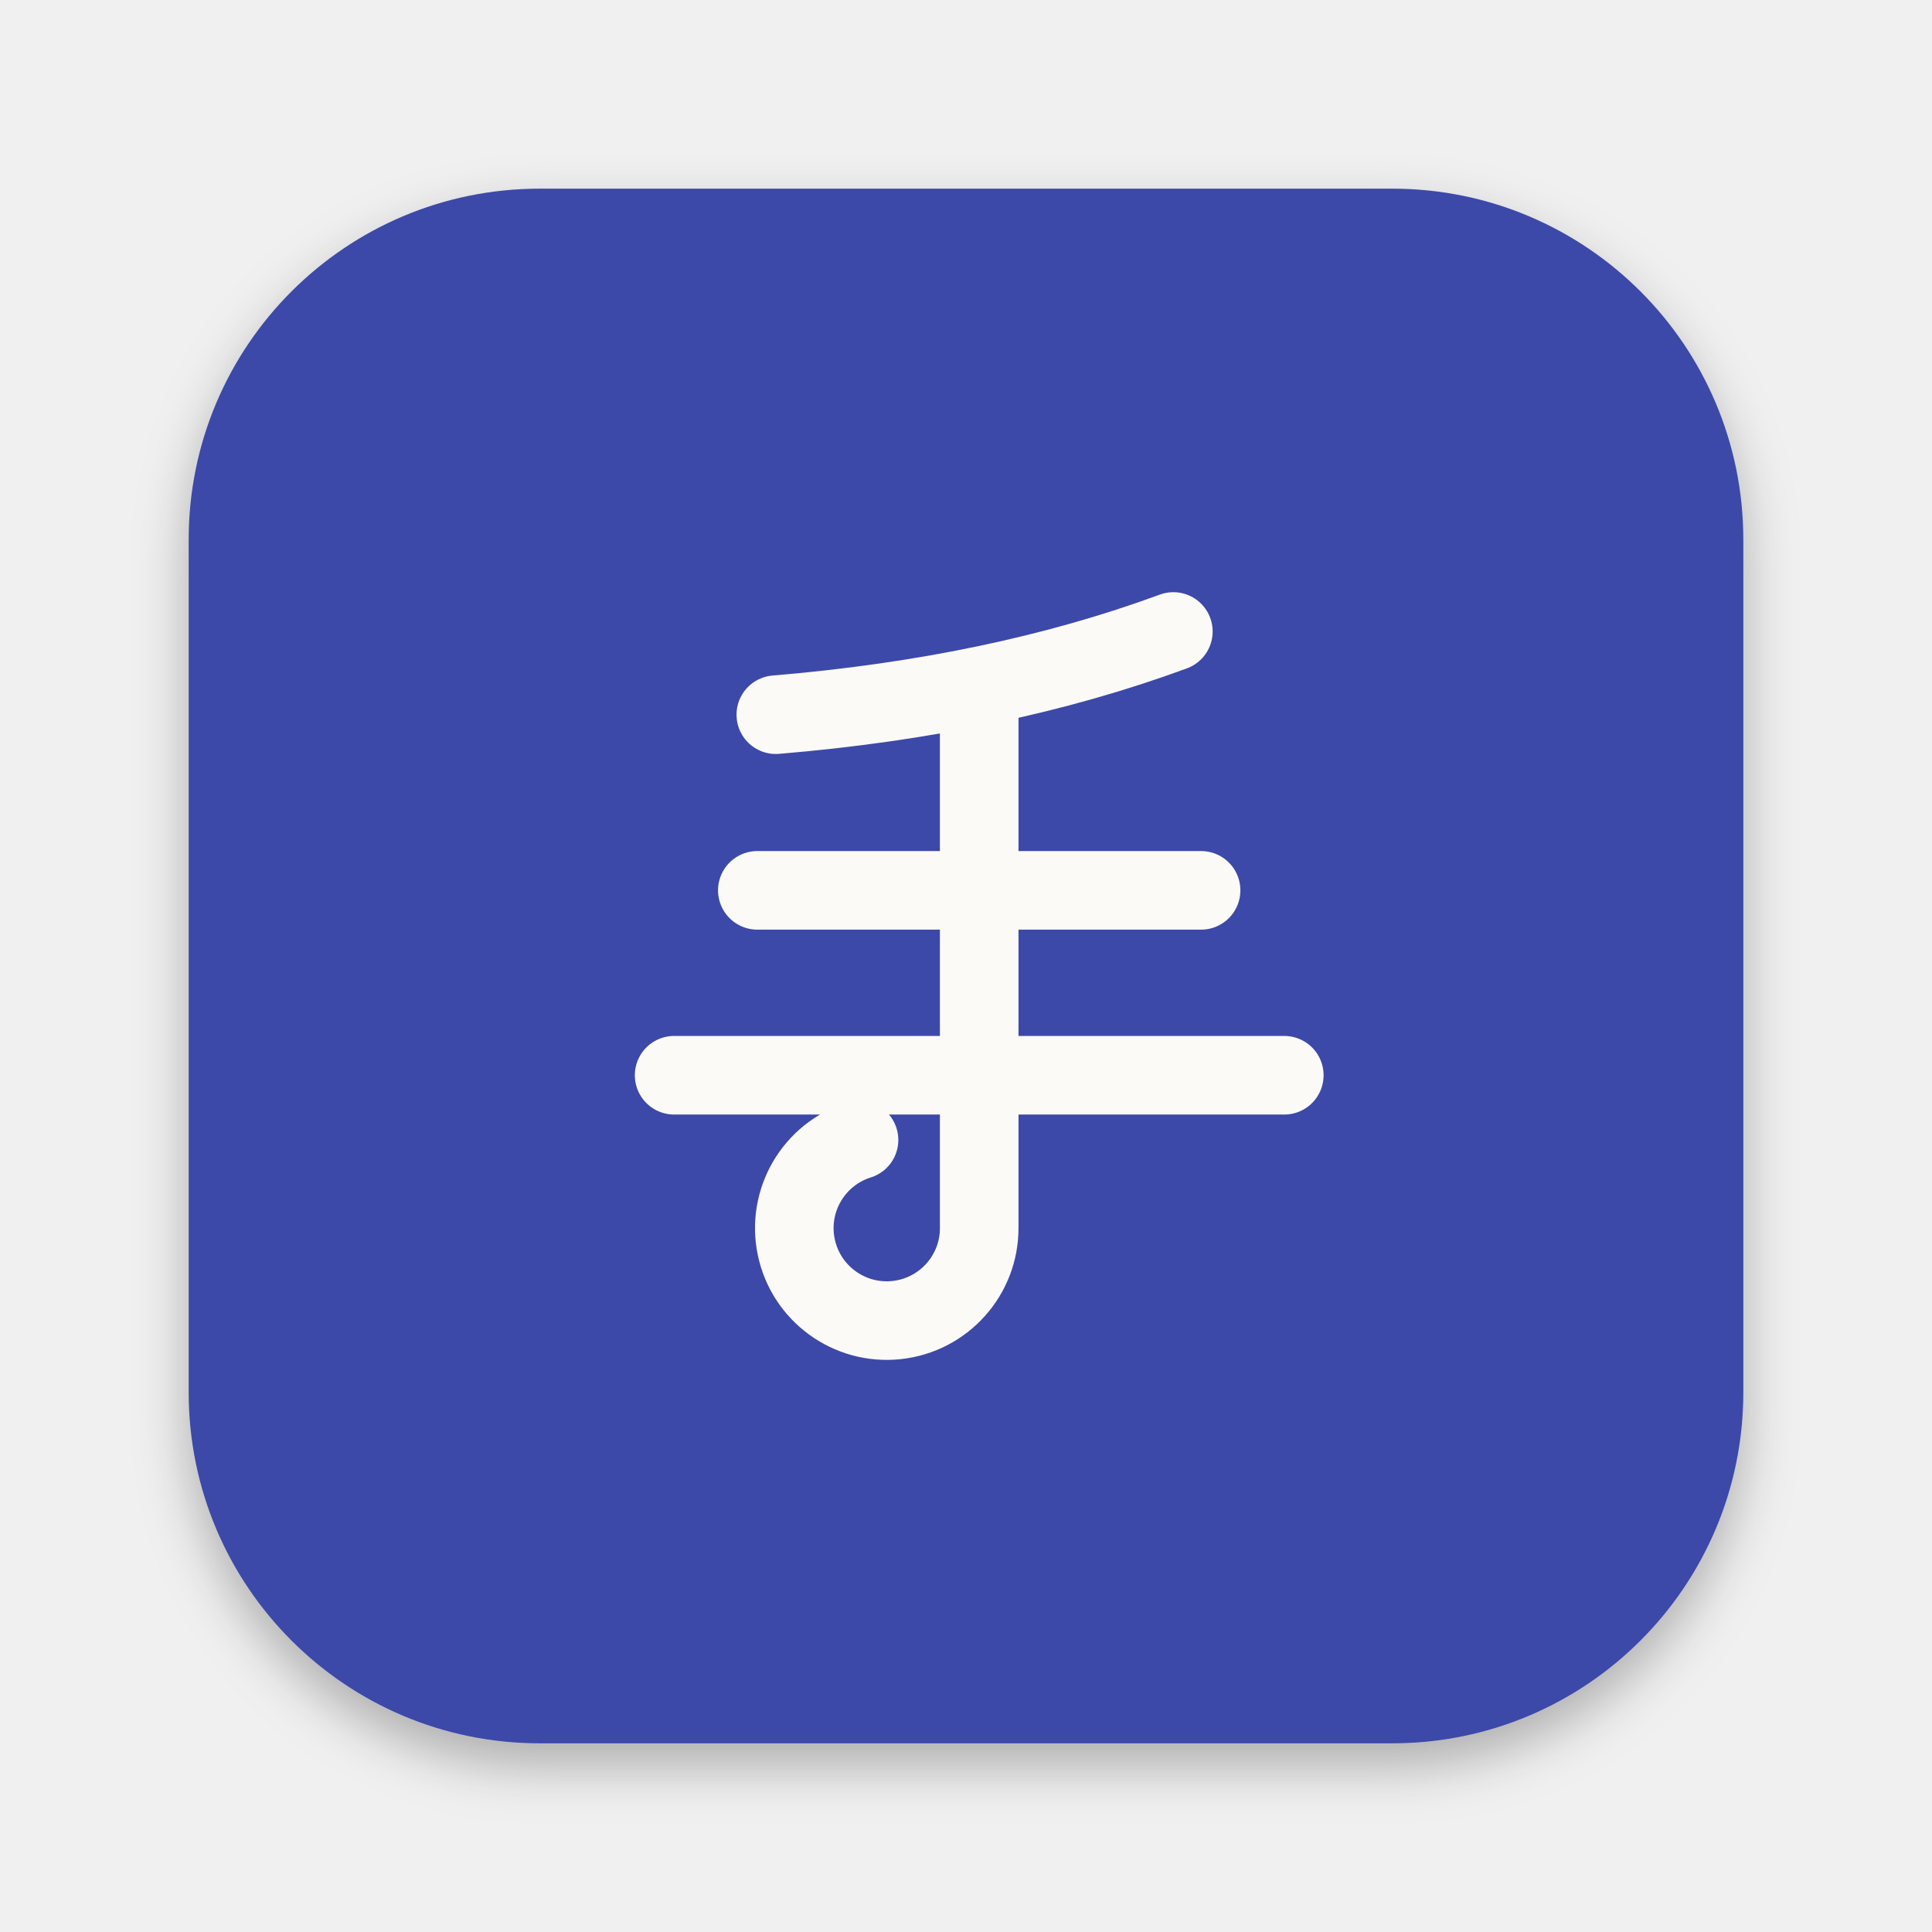
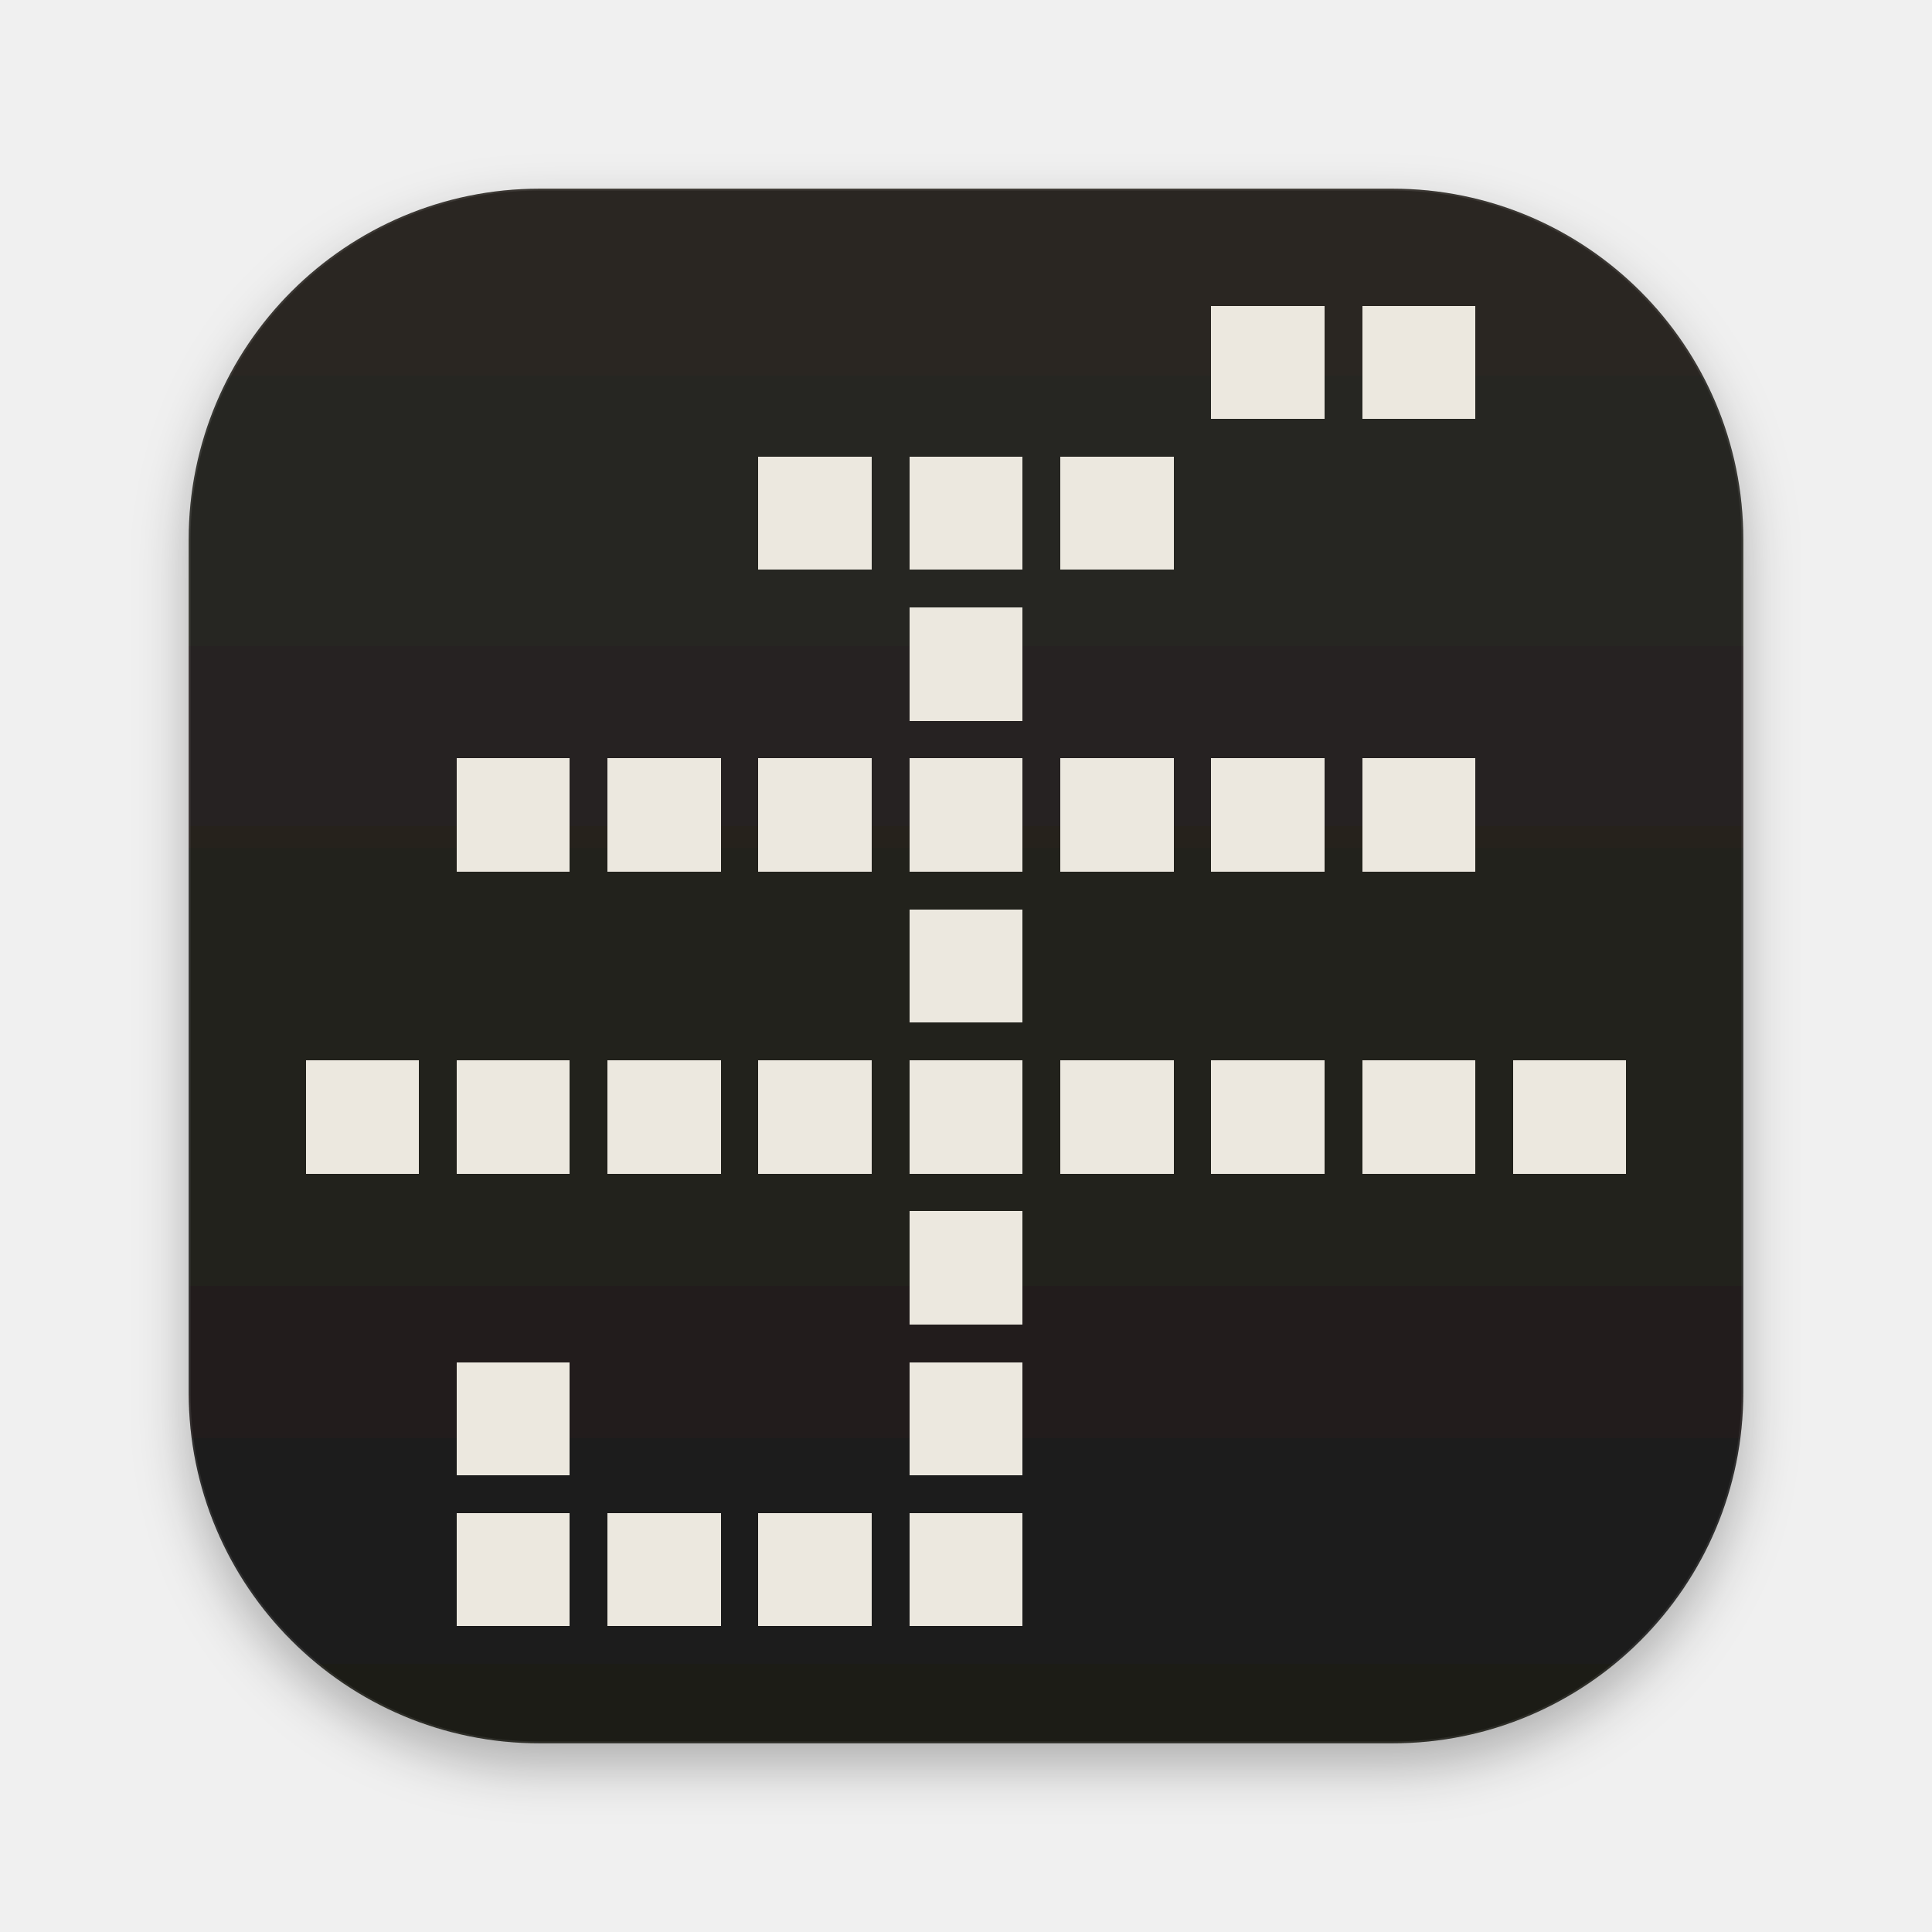
<svg xmlns="http://www.w3.org/2000/svg" width="1024" height="1024" viewBox="0 0 1024 1024">
  <defs>
    <filter id="s" x="-10%" y="-10%" width="120%" height="125%">
      <feDropShadow dx="0" dy="12" stdDeviation="14" flood-color="#000" flood-opacity=".28" />
    </filter>
+     <linearGradient id="ink" x1="0" y1="0" x2="0" y2="1">
+       <stop offset="0" stop-color="#2a2824" />
+       <stop offset="1" stop-color="#1d1c19" />
+     </linearGradient>
  </defs>
-   <rect x="100" y="100" width="824" height="824" rx="186" fill="#3d4aa8" filter="url(#s)" />
-   <g transform="translate(225 222) scale(24.5)" fill="none" stroke="#fbfaf7" stroke-width="1.7" stroke-linecap="round" stroke-linejoin="round">
-     <path d="M16.2 4.6Q12.4 6 7.6 6.4" />
-     <path d="M7.2 10.2h9.6M5.4 14.2h13.2" />
-     <path d="M12 6.2v11.3a2 2 0 1 1-2.6-1.9" />
+   <rect x="100" y="100" width="824" height="824" rx="186" fill="url(#ink)" filter="url(#s)" />
+   <rect x="100.5" y="100.5" width="823" height="823" rx="185.5" fill="none" stroke="#ffffff" stroke-opacity=".08" />
+   <g fill="#ece8df" shape-rendering="crispEdges">
+     <rect x="642" y="162" width="60" height="60" />
+     <rect x="722" y="162" width="60" height="60" />
+     <rect x="402" y="242" width="60" height="60" />
+     <rect x="482" y="242" width="60" height="60" />
+     <rect x="562" y="242" width="60" height="60" />
+     <rect x="482" y="322" width="60" height="60" />
+     <rect x="242" y="402" width="60" height="60" />
+     <rect x="322" y="402" width="60" height="60" />
+     <rect x="402" y="402" width="60" height="60" />
+     <rect x="482" y="402" width="60" height="60" />
+     <rect x="562" y="402" width="60" height="60" />
+     <rect x="642" y="402" width="60" height="60" />
+     <rect x="722" y="402" width="60" height="60" />
+     <rect x="482" y="482" width="60" height="60" />
+     <rect x="162" y="562" width="60" height="60" />
+     <rect x="242" y="562" width="60" height="60" />
+     <rect x="322" y="562" width="60" height="60" />
+     <rect x="402" y="562" width="60" height="60" />
+     <rect x="482" y="562" width="60" height="60" />
+     <rect x="562" y="562" width="60" height="60" />
+     <rect x="642" y="562" width="60" height="60" />
+     <rect x="722" y="562" width="60" height="60" />
+     <rect x="802" y="562" width="60" height="60" />
+     <rect x="482" y="642" width="60" height="60" />
+     <rect x="482" y="722" width="60" height="60" />
+     <rect x="242" y="722" width="60" height="60" />
+     <rect x="242" y="802" width="60" height="60" />
+     <rect x="322" y="802" width="60" height="60" />
+     <rect x="402" y="802" width="60" height="60" />
+     <rect x="482" y="802" width="60" height="60" />
  </g>
</svg>
